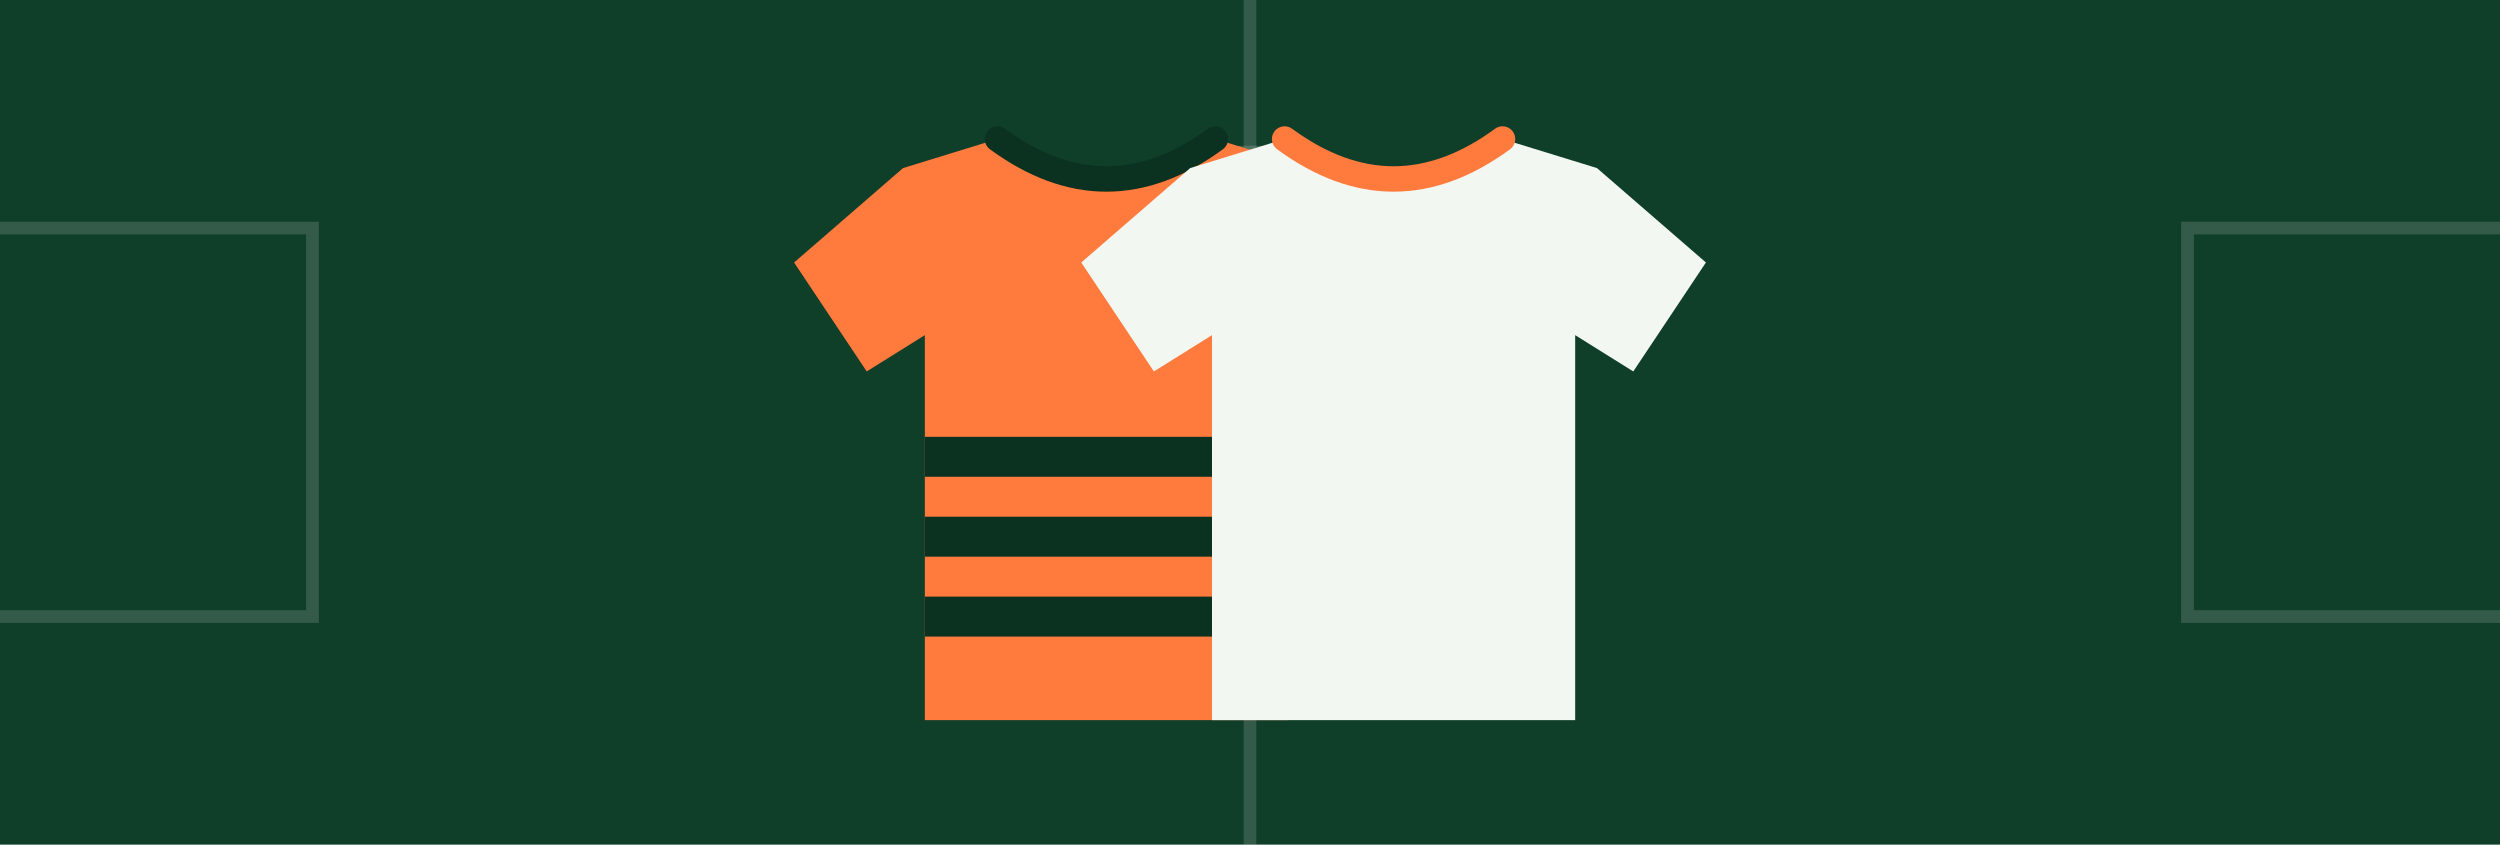
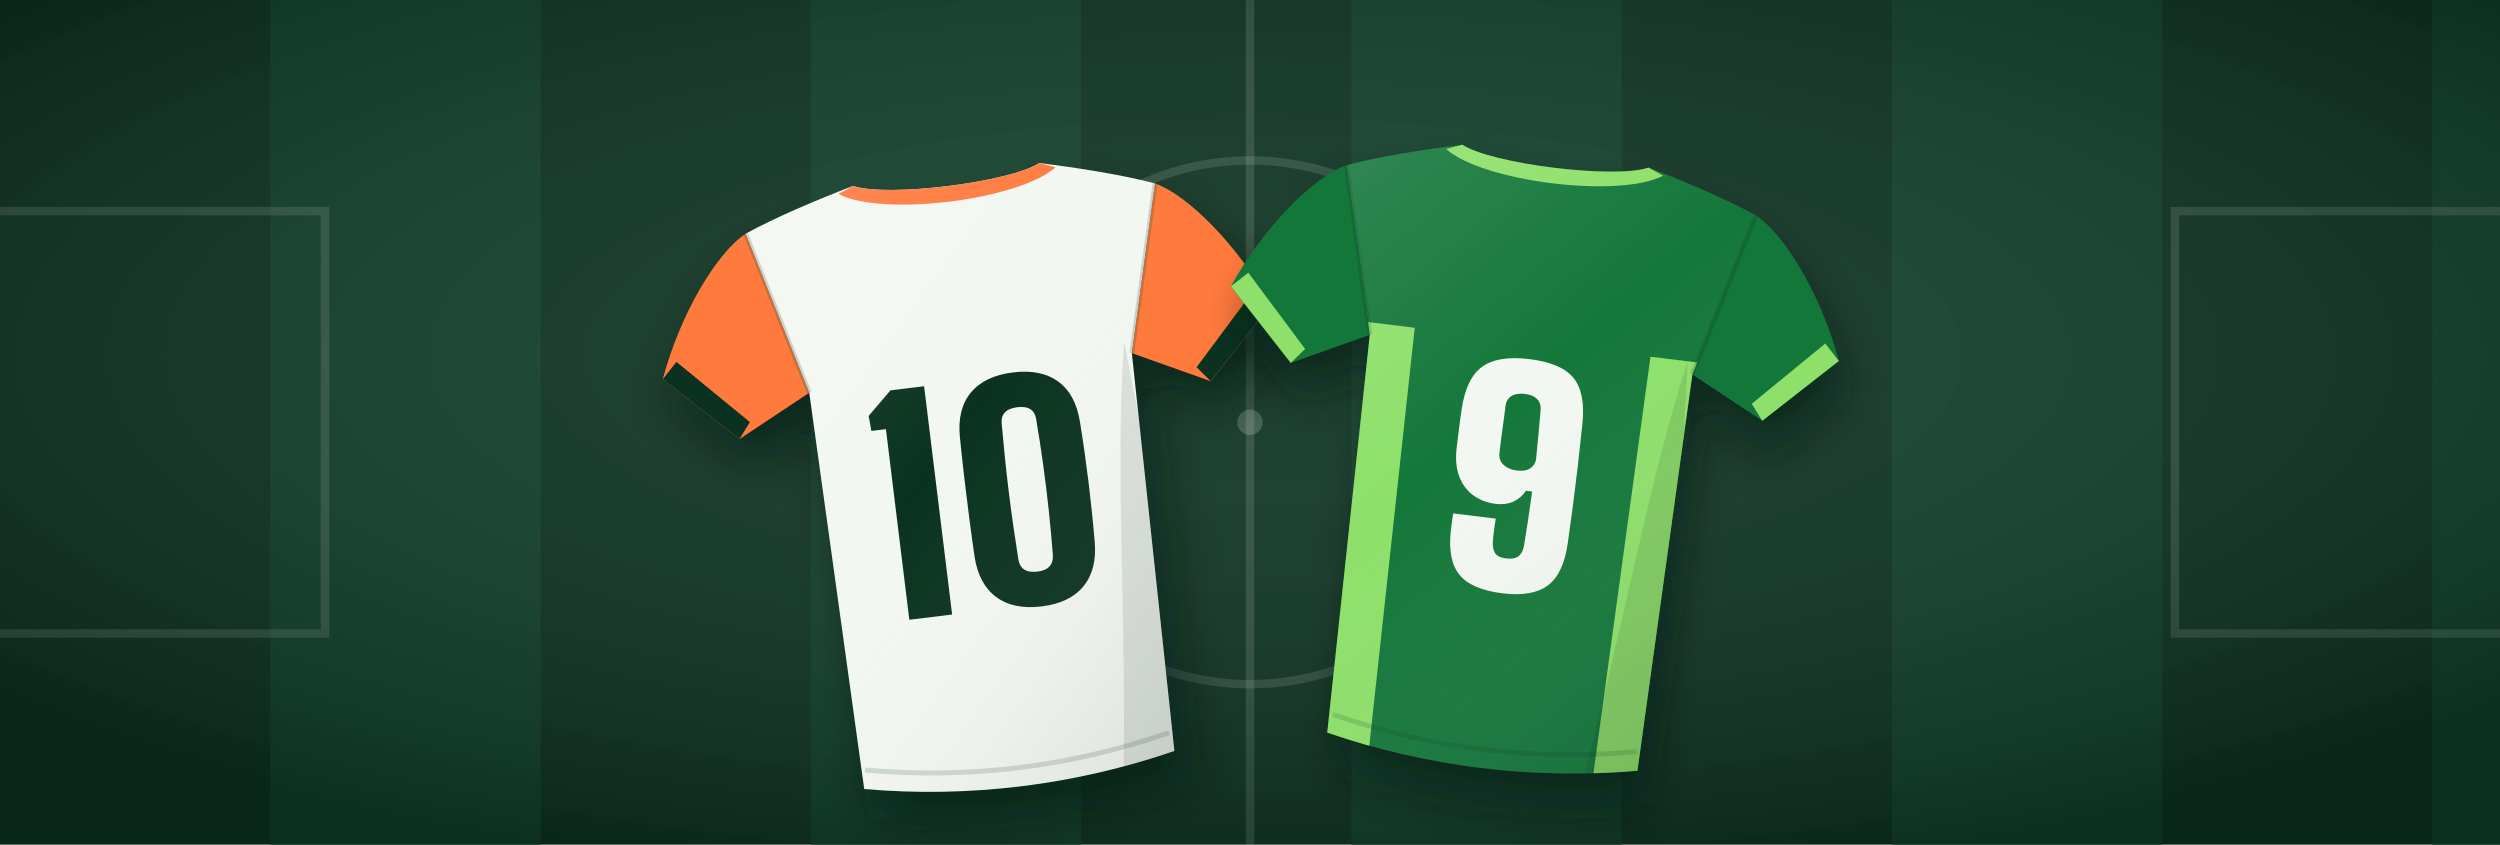
<svg xmlns="http://www.w3.org/2000/svg" width="592" height="200" viewBox="0 0 592 200" fill="none">
-   <g clip-path="url(#clip0_676_29835)">
-     <g clip-path="url(#clip1_676_29835)">
-       <path d="M592 0H0V200H592V0Z" fill="#0F3E29" />
-       <path d="M296 0V200" stroke="#F3F7F1" stroke-opacity="0.16" stroke-width="3" />
-       <path d="M296 164C331.346 164 360 135.346 360 100C360 64.654 331.346 36 296 36C260.654 36 232 64.654 232 100C232 135.346 260.654 164 296 164Z" stroke="#F3F7F1" stroke-opacity="0.16" stroke-width="3" />
-       <path d="M296 105C298.761 105 301 102.761 301 100C301 97.239 298.761 95 296 95C293.239 95 291 97.239 291 100C291 102.761 293.239 105 296 105Z" fill="#F3F7F1" fill-opacity="0.22" />
-       <path d="M0 54H74V146H0" stroke="#F3F7F1" stroke-opacity="0.16" stroke-width="3" />
-       <path d="M592 54H518V146H592" stroke="#F3F7F1" stroke-opacity="0.16" stroke-width="3" />
-       <path d="M236.2 32.92L213.84 39.8L188.04 62.16L205.24 87.96L219 79.36V170.52H305V79.36L318.76 87.96L335.96 62.16L310.16 39.8L287.8 32.92C270.6 45.533 253.4 45.533 236.2 32.92Z" fill="#FF7A3D" />
-       <path d="M305 103.44H219V112.9H305V103.44Z" fill="#0B3220" />
-       <path d="M305 122.36H219V131.82H305V122.36Z" fill="#0B3220" />
-       <path d="M305 141.28H219V150.74H305V141.28Z" fill="#0B3220" />
-       <path d="M236.2 32.92C253.4 45.533 270.6 45.533 287.8 32.92" stroke="#0B3220" stroke-width="6.02" stroke-linecap="round" />
-       <path d="M304.2 32.92L281.84 39.8L256.04 62.16L273.24 87.96L287 79.36V170.52H373V79.36L386.76 87.96L403.96 62.16L378.16 39.8L355.8 32.92C338.6 45.533 321.4 45.533 304.2 32.92Z" fill="#F3F7F1" />
-       <path d="M304.2 32.92C321.4 45.533 338.6 45.533 355.8 32.92" stroke="#FF7A3D" stroke-width="6.02" stroke-linecap="round" />
+   <defs>
+     <filter id="sombra" x="-20%" y="-20%" width="140%" height="150%">
+       <feGaussianBlur stdDeviation="7" />
+       <feOffset dx="4" dy="10" />
+     </filter>
+     <linearGradient id="luz" x1="0" y1="0" x2="1" y2="1">
+       <stop offset="0" stop-color="#FFFFFF" stop-opacity=".16" />
+       <stop offset=".45" stop-color="#FFFFFF" stop-opacity="0" />
+       <stop offset="1" stop-color="#03140B" stop-opacity=".18" />
+     </linearGradient>
+     <radialGradient id="refletor" cx=".5" cy=".42" r=".65">
+       <stop offset="0" stop-color="#FFFFFF" stop-opacity=".07" />
+       <stop offset="1" stop-color="#000000" stop-opacity=".22" />
+     </radialGradient>
+   </defs>
+   <rect width="592" height="200" fill="#0B3220" />
+   <rect x="64" y="0" width="64" height="200" fill="#0F3E29" />
+   <rect x="192" y="0" width="64" height="200" fill="#0F3E29" />
+   <rect x="320" y="0" width="64" height="200" fill="#0F3E29" />
+   <rect x="448" y="0" width="64" height="200" fill="#0F3E29" />
+   <rect x="576" y="0" width="64" height="200" fill="#0F3E29" />
+   <path d="M296.0 0 V200" fill="none" stroke="#F3F7F1" stroke-opacity=".14" stroke-width="2" />
+   <circle cx="296.0" cy="100.0" r="62" fill="none" stroke="#F3F7F1" stroke-opacity=".14" stroke-width="2" />
+   <circle cx="296.0" cy="100.0" r="3" fill="#F3F7F1" fill-opacity=".2" />
+   <path d="M0 50.0 H76.96 V150.0 H0" fill="none" stroke="#F3F7F1" stroke-opacity=".14" stroke-width="2" />
+   <path d="M592 50.0 H515.04 V150.0 H592" fill="none" stroke="#F3F7F1" stroke-opacity=".14" stroke-width="2" />
+   <rect width="592" height="200" fill="url(#refletor)" />
+   <g transform="translate(162 30) rotate(-7 100 107) scale(0.74)">
+     <clipPath id="c7">
+       <path d="M70 10 C58 13 44 17 34 21 L48 74 L50 202 C83 209 117 209 150 202 L152 74 L166 21 C156 17 142 13 130 10 C120 15 80 15 70 10 Z" />
+     </clipPath>
+     <g filter="url(#sombra)" opacity=".55">
+       <path d="M70 10 C58 13 44 17 34 21 L48 74 L50 202 C83 209 117 209 150 202 L152 74 L166 21 C156 17 142 13 130 10 C120 15 80 15 70 10 Z" fill="#03140B" />
+       <path d="M34 21 C24 26 10 44 2 64 L24 86 L48 74 Z" fill="#03140B" />
+       <path d="M166 21 C176 26 190 44 198 64 L176 86 L152 74 Z" fill="#03140B" />
+     </g>
+     <path d="M34 21 C24 26 10 44 2 64 L24 86 L48 74 Z" fill="#FF7A3D" />
+     <path d="M2 64 L24 86 L28 81 L7 59 Z" fill="#0B3220" />
+     <path d="M166 21 C176 26 190 44 198 64 L176 86 L152 74 Z" fill="#FF7A3D" />
+     <path d="M198 64 L176 86 L172 81 L193 59 Z" fill="#0B3220" />
+     <path d="M70 10 C58 13 44 17 34 21 L48 74 L50 202 C83 209 117 209 150 202 L152 74 L166 21 C156 17 142 13 130 10 C120 15 80 15 70 10 Z" fill="#F3F7F1" />
+     <path d="M48 74 L34 21 M152 74 L166 21" stroke="#0B3220" stroke-opacity=".18" stroke-width="1.6" fill="none" />
+     <path d="M51 196 C84 203 116 203 149 196" stroke="#0B3220" stroke-opacity=".16" stroke-width="1.6" fill="none" />
+     <path transform="translate(63.2 150)" d="M7.728 0.0V-61.456H3.036L2.76 -66.332L10.672 -73.6H21.528V0.0ZM50.324 0.92Q41.17 0.92 36.156 -3.887Q31.142 -8.694 30.912 -17.572Q30.774 -23.782 30.728 -30.314Q30.682 -36.846 30.728 -43.378Q30.774 -49.91 30.912 -56.12Q31.142 -65.044 36.156 -69.782Q41.17 -74.52 50.324 -74.52Q59.386 -74.52 64.377 -69.782Q69.368 -65.044 69.644 -56.12Q69.828 -51.428 69.92 -46.552Q70.012 -41.676 70.012 -36.777Q70.012 -31.878 69.92 -27.048Q69.828 -22.218 69.644 -17.572Q69.368 -8.694 64.377 -3.887Q59.386 0.92 50.324 0.92ZM50.324 -10.304Q55.568 -10.304 55.844 -14.996Q56.166 -22.034 56.281 -29.44Q56.396 -36.846 56.281 -44.252Q56.166 -51.658 55.844 -58.696Q55.706 -63.296 50.324 -63.296Q44.85 -63.296 44.712 -58.696Q44.528 -53.406 44.413 -47.909Q44.298 -42.412 44.298 -36.846Q44.298 -31.28 44.413 -25.783Q44.528 -20.286 44.712 -14.996Q44.85 -10.304 50.324 -10.304Z" fill="#0B3220" />
+     <path d="M70 10 C80 15 120 15 130 10 L135 12 C122 21 78 21 65 12 Z" fill="#FF7A3D" />
+     <g clip-path="url(#c7)">
+       <rect x="0" y="0" width="200" height="214" fill="url(#luz)" />
+       <path d="M150 70 L160 214 L132 214 C140 160 142 110 150 70 Z" fill="#03140B" opacity=".10" />
    </g>
  </g>
-   <defs>
-     <clipPath id="clip0_676_29835">
-       <rect width="592" height="200" fill="white" />
+   <g transform="translate(282 32) rotate(7 100 107) scale(0.74)">
+     <clipPath id="c8">
+       <path d="M70 10 C58 13 44 17 34 21 L48 74 L50 202 C83 209 117 209 150 202 L152 74 L166 21 C156 17 142 13 130 10 C120 15 80 15 70 10 Z" />
    </clipPath>
-     <clipPath id="clip1_676_29835">
-       <rect width="592" height="200" fill="white" />
-     </clipPath>
-   </defs>
+     <g filter="url(#sombra)" opacity=".55">
+       <path d="M70 10 C58 13 44 17 34 21 L48 74 L50 202 C83 209 117 209 150 202 L152 74 L166 21 C156 17 142 13 130 10 C120 15 80 15 70 10 Z" fill="#03140B" />
+       <path d="M34 21 C24 26 10 44 2 64 L24 86 L48 74 Z" fill="#03140B" />
+       <path d="M166 21 C176 26 190 44 198 64 L176 86 L152 74 Z" fill="#03140B" />
+     </g>
+     <path d="M34 21 C24 26 10 44 2 64 L24 86 L48 74 Z" fill="#14773A" />
+     <path d="M2 64 L24 86 L28 81 L7 59 Z" fill="#8EE06A" />
+     <path d="M166 21 C176 26 190 44 198 64 L176 86 L152 74 Z" fill="#14773A" />
+     <path d="M198 64 L176 86 L172 81 L193 59 Z" fill="#8EE06A" />
+     <path d="M70 10 C58 13 44 17 34 21 L48 74 L50 202 C83 209 117 209 150 202 L152 74 L166 21 C156 17 142 13 130 10 C120 15 80 15 70 10 Z" fill="#14773A" />
+     <g clip-path="url(#c8)">
+       <path d="M40 70 L62 70 L64 214 L40 214 Z M138 70 L160 70 L160 214 L136 214 Z" fill="#8EE06A" />
+     </g>
+     <path d="M48 74 L34 21 M152 74 L166 21" stroke="#0B3220" stroke-opacity=".18" stroke-width="1.6" fill="none" />
+     <path d="M51 196 C84 203 116 203 149 196" stroke="#0B3220" stroke-opacity=".16" stroke-width="1.6" fill="none" />
+     <path transform="translate(77.0 150)" d="M23.23 0.92Q13.156 0.92 8.763 -3.358Q4.37 -7.636 4.37 -17.48Q4.37 -18.216 4.37 -19.044Q4.37 -19.872 4.393 -20.746Q4.416 -21.62 4.462 -22.54H18.17Q18.124 -20.746 18.078 -18.998Q18.032 -17.25 18.17 -14.904Q18.308 -12.834 19.297 -11.569Q20.286 -10.304 23.046 -10.304Q25.668 -10.304 26.864 -11.5Q28.06 -12.696 28.198 -14.904Q28.336 -18.216 28.474 -22.747Q28.612 -27.278 28.658 -32.568H26.634Q25.622 -30.314 23.322 -28.773Q21.022 -27.232 17.342 -27.232Q13.708 -27.232 10.419 -28.911Q7.13 -30.59 5.06 -34.27Q2.99 -37.95 2.99 -43.884Q2.99 -45.494 2.99 -46.966Q2.99 -48.438 2.99 -49.887Q2.99 -51.336 3.013 -52.854Q3.036 -54.372 3.082 -56.028Q3.312 -65.964 7.935 -70.242Q12.558 -74.52 22.678 -74.52Q32.982 -74.52 37.398 -70.242Q41.814 -65.964 41.998 -56.028Q42.136 -48.622 42.182 -42.251Q42.228 -35.88 42.182 -29.854Q42.136 -23.828 41.998 -17.48Q41.814 -7.636 37.329 -3.358Q32.844 0.92 23.23 0.92ZM22.954 -38.64Q25.576 -38.64 26.979 -39.698Q28.382 -40.756 28.658 -42.688Q28.612 -46.552 28.474 -50.554Q28.336 -54.556 28.198 -58.604Q28.152 -60.904 26.68 -62.1Q25.208 -63.296 22.586 -63.296Q19.918 -63.296 18.4 -62.1Q16.882 -60.904 16.882 -58.604Q16.882 -56.58 16.859 -54.786Q16.836 -52.992 16.813 -51.221Q16.79 -49.45 16.767 -47.541Q16.744 -45.632 16.79 -43.332Q16.882 -41.078 18.653 -39.859Q20.424 -38.64 22.954 -38.64Z" fill="#F3F7F1" />
+     <path d="M70 10 C80 15 120 15 130 10 L135 12 C122 21 78 21 65 12 Z" fill="#8EE06A" />
+     <g clip-path="url(#c8)">
+       <rect x="0" y="0" width="200" height="214" fill="url(#luz)" />
+       <path d="M150 70 L160 214 L132 214 C140 160 142 110 150 70 Z" fill="#03140B" opacity=".10" />
+     </g>
+   </g>
</svg>
